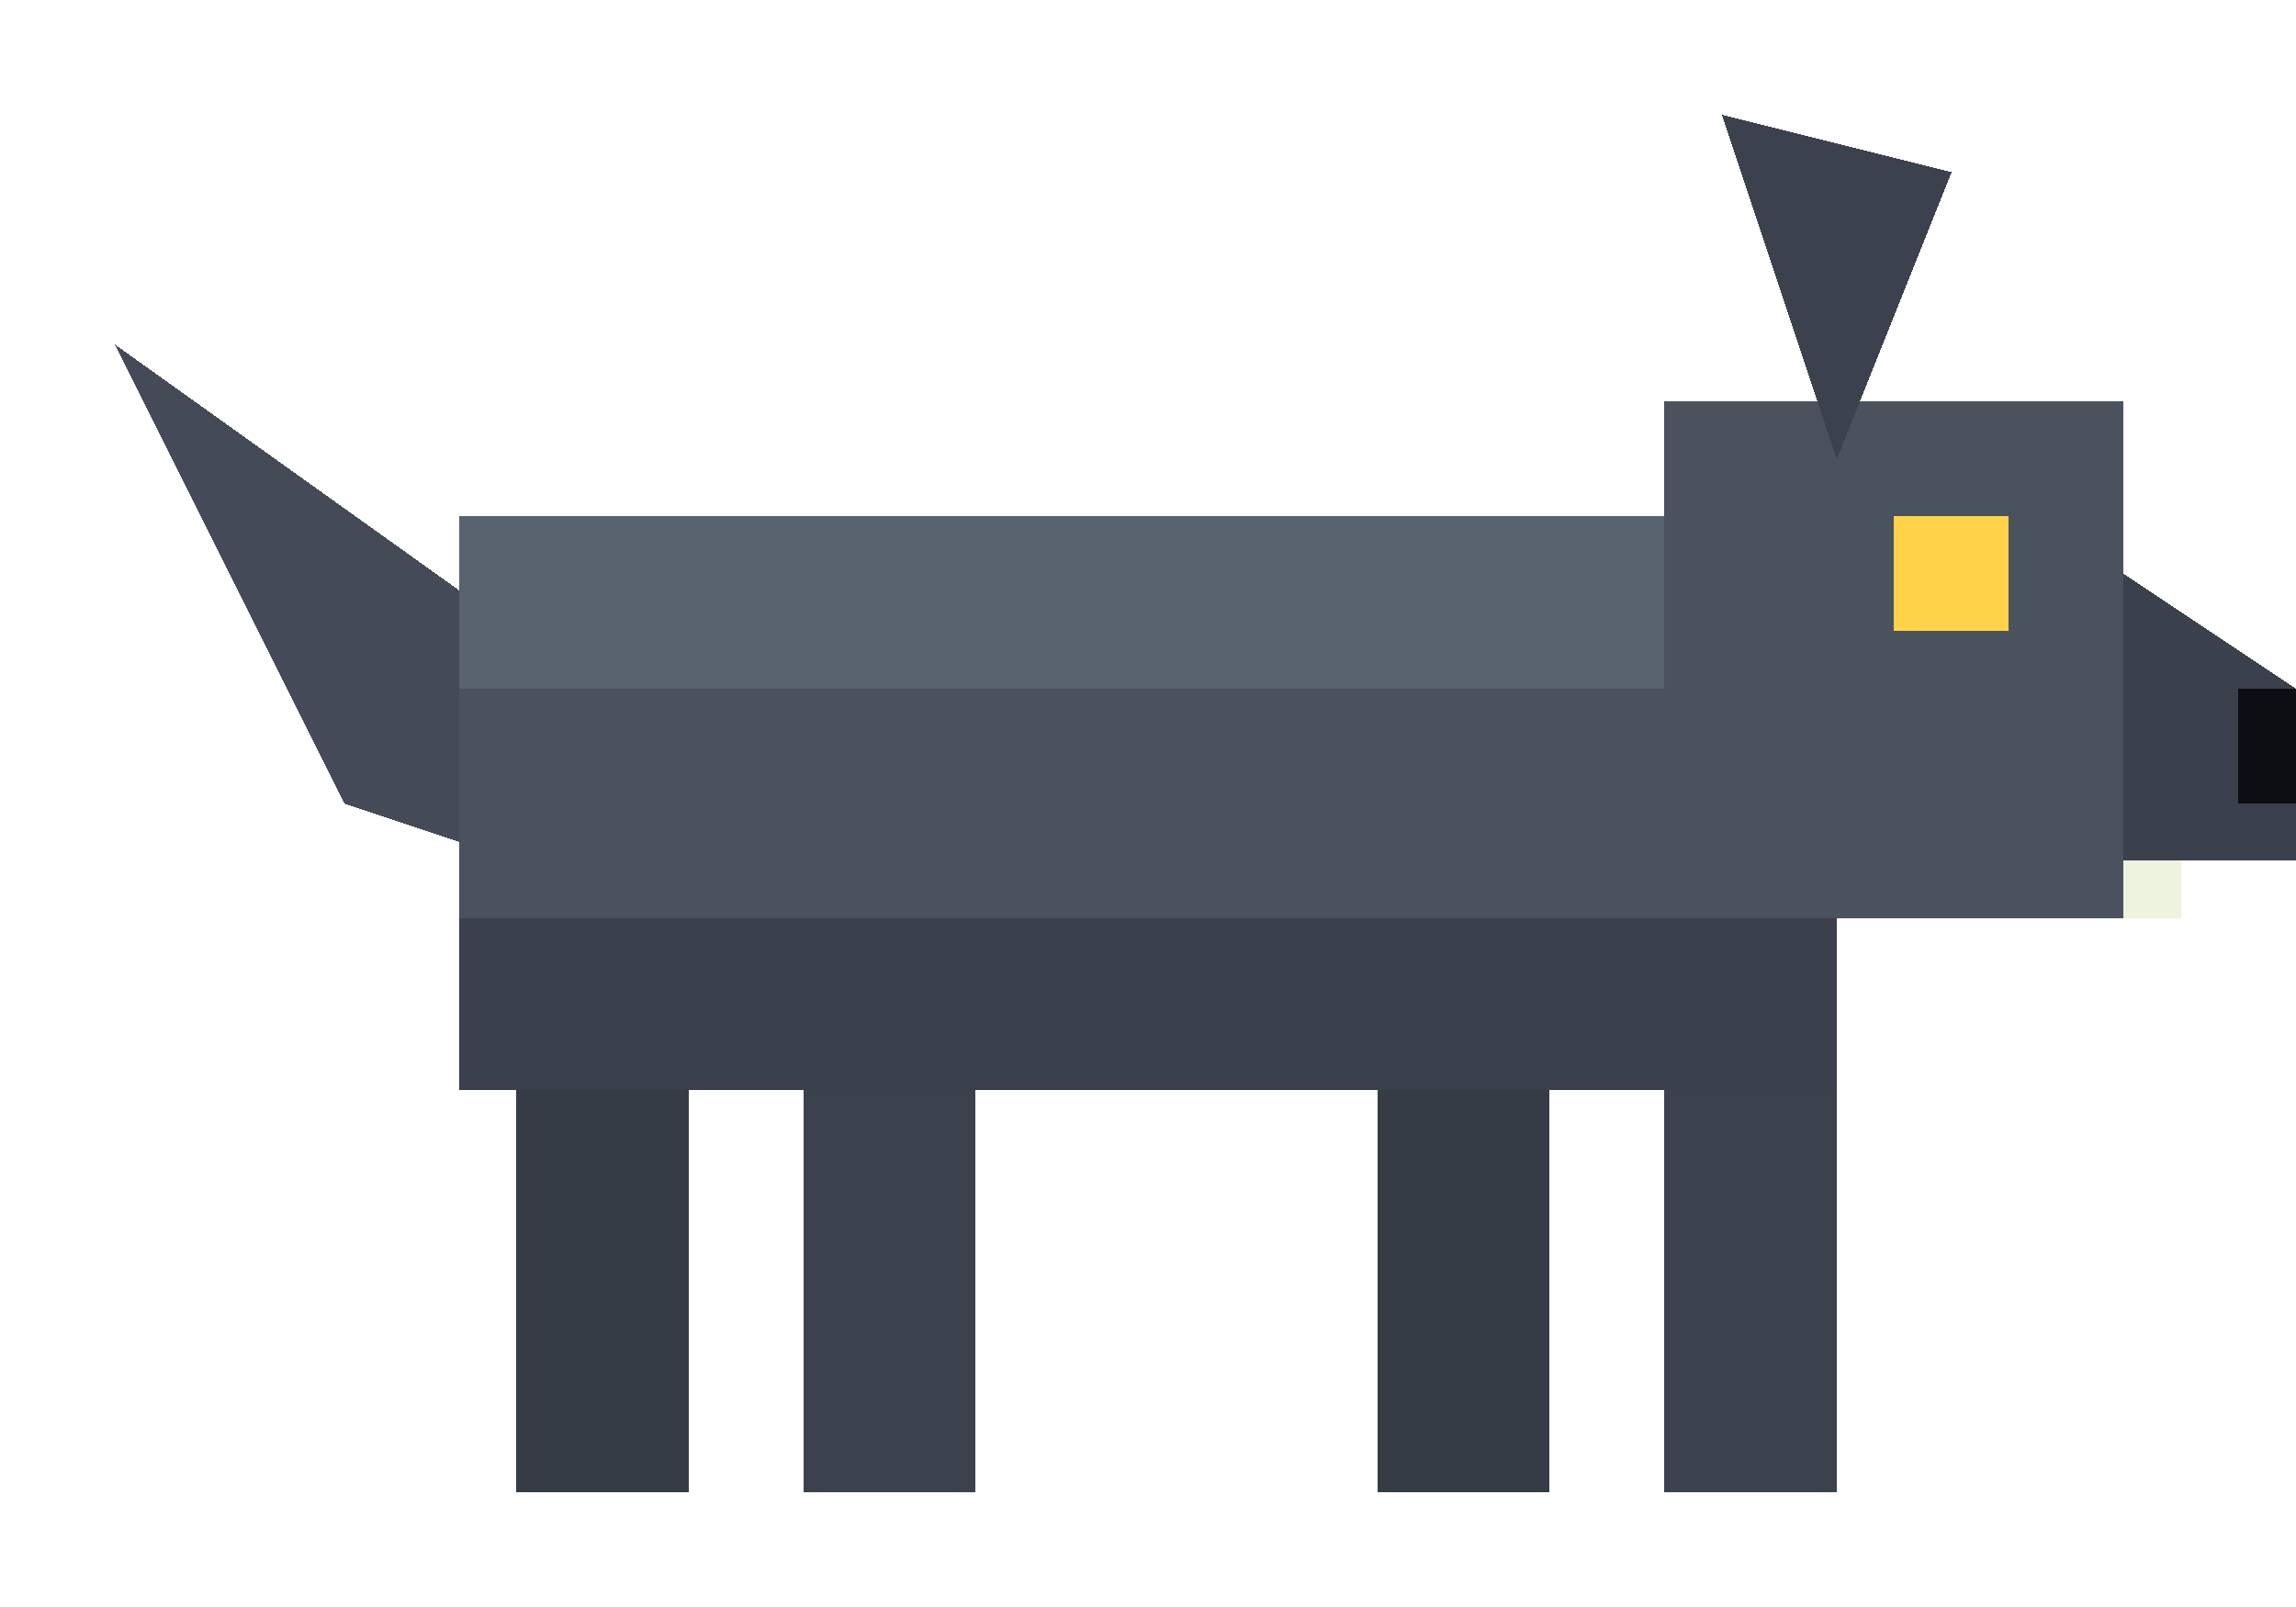
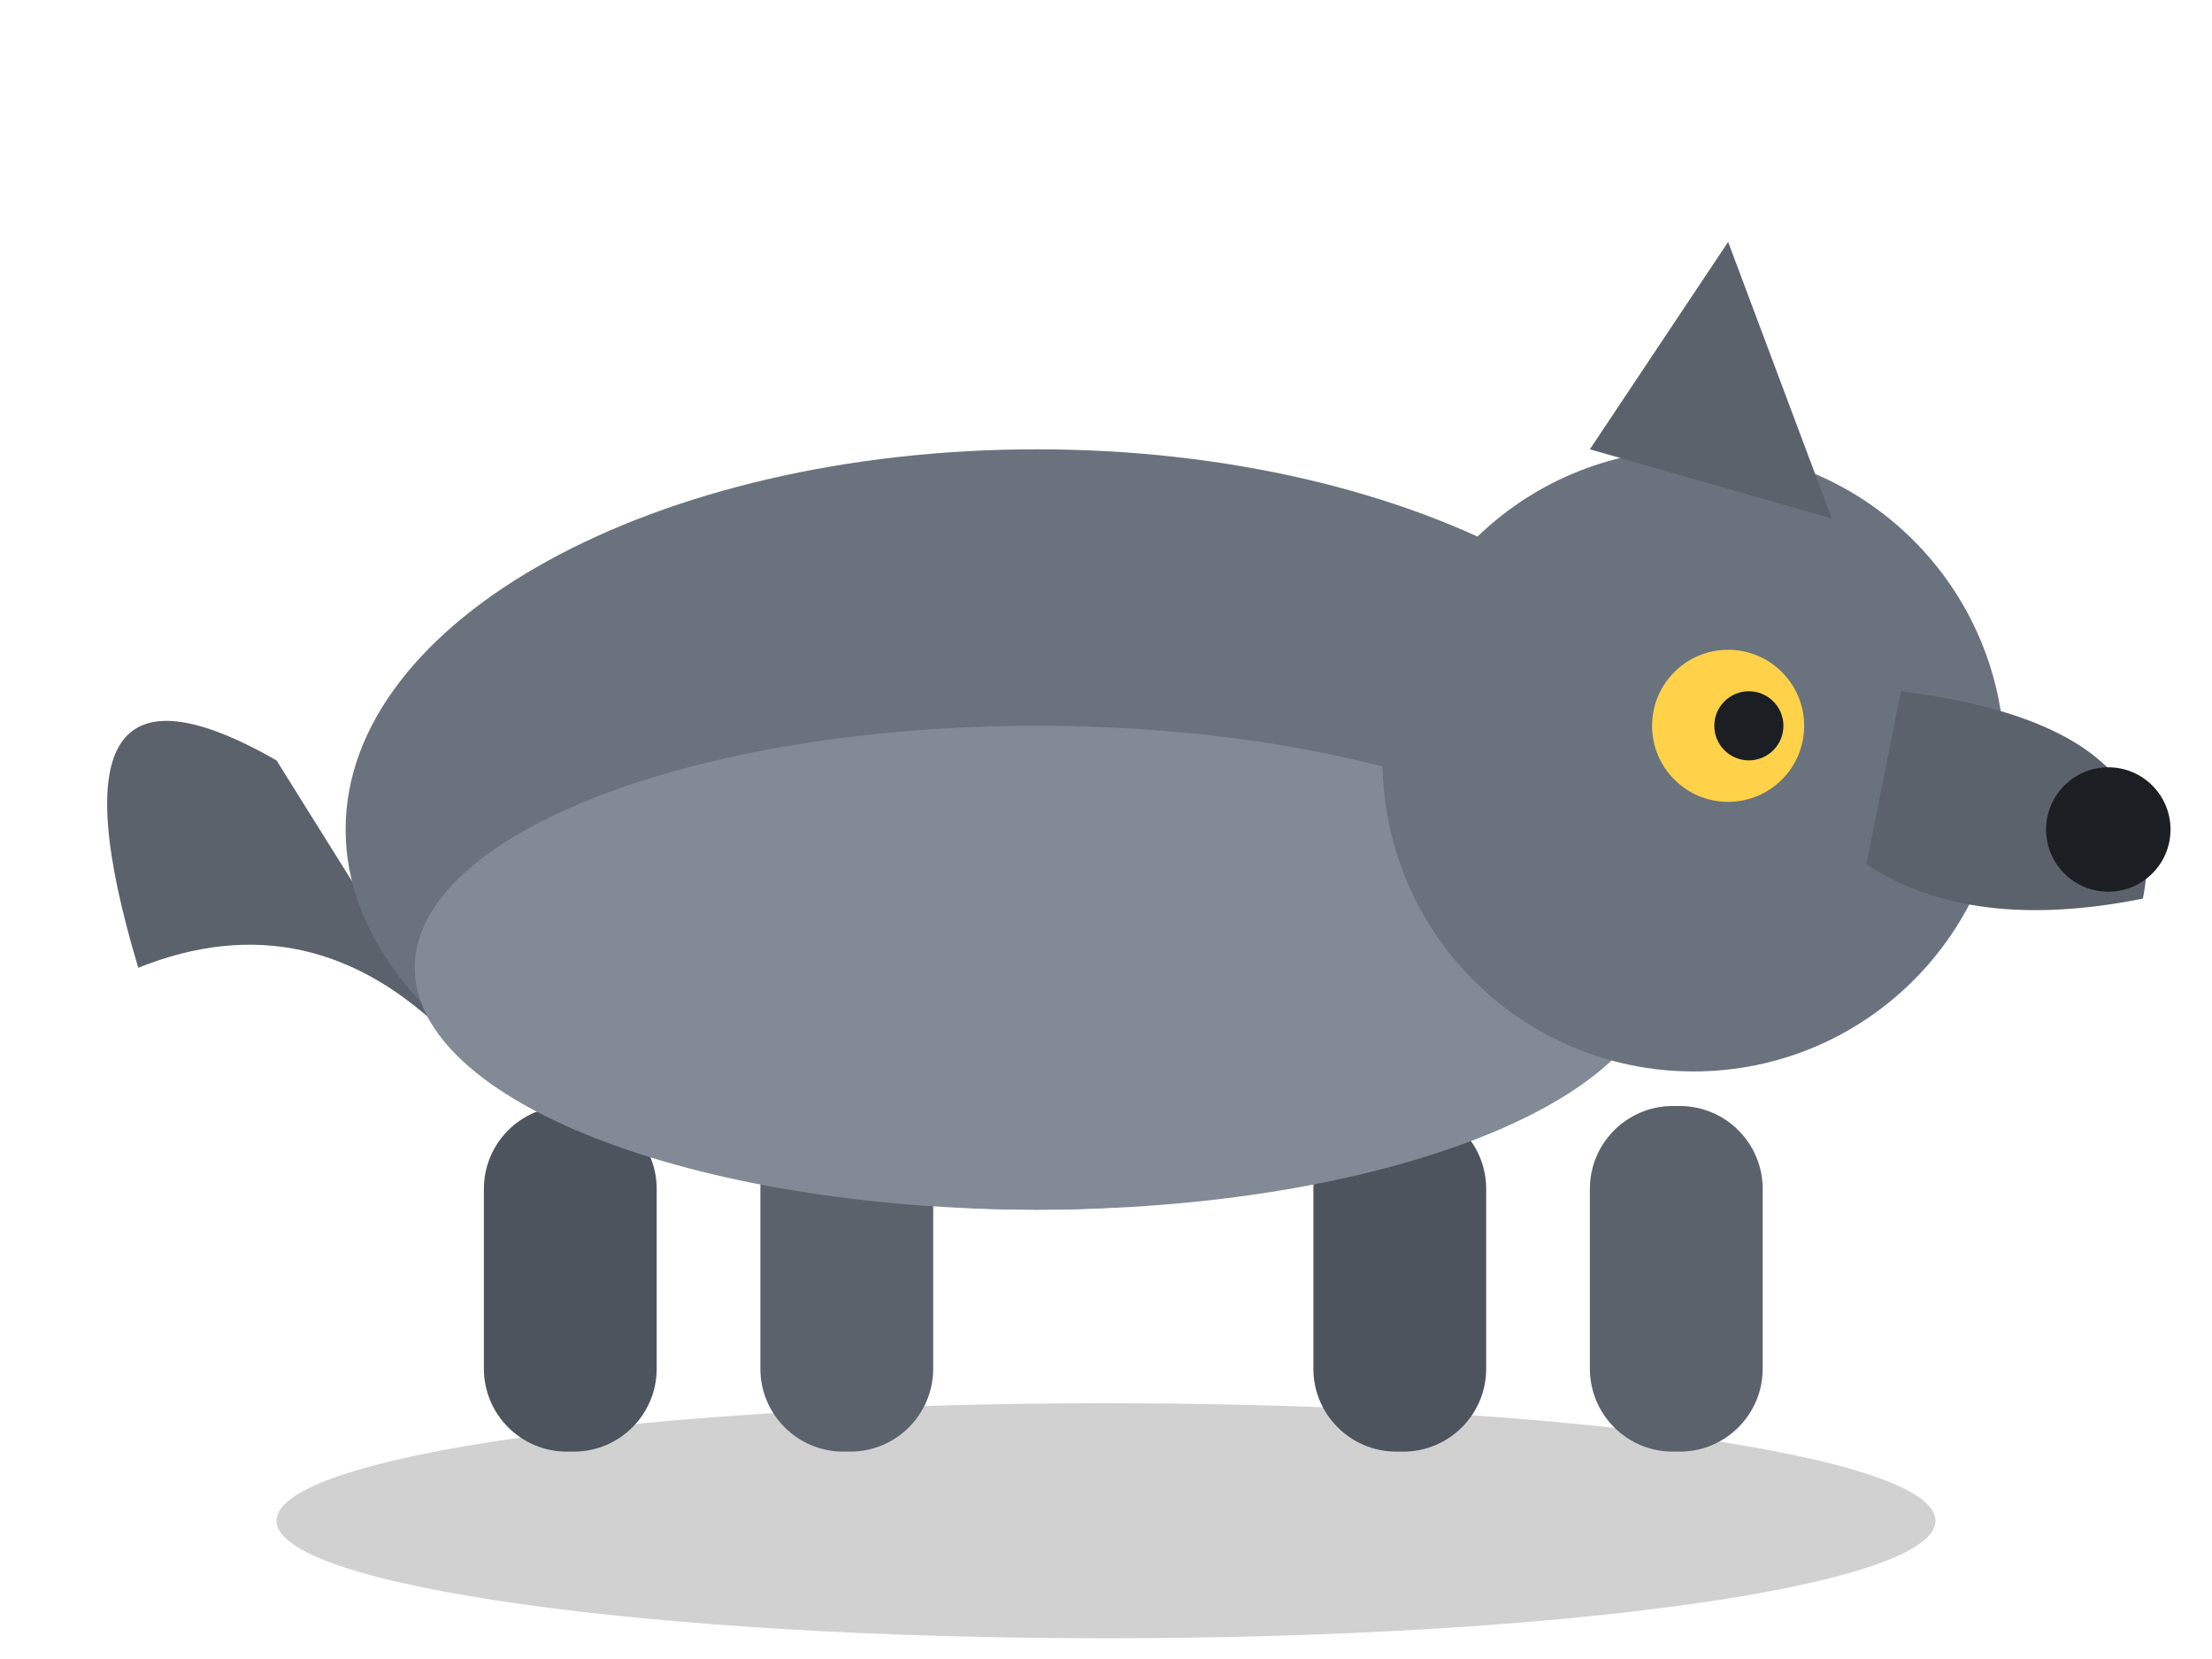
- <svg xmlns="http://www.w3.org/2000/svg" viewBox="0 0 40 28" shape-rendering="crispEdges" width="80" height="56">
-   <polygon points="2,6 9,11 9,15 6,14" fill="#444b57" />
-   <rect x="9" y="17" width="3" height="9" fill="#363c46" />
-   <rect x="14" y="17" width="3" height="9" fill="#3c424d" />
-   <rect x="24" y="17" width="3" height="9" fill="#363c46" />
-   <rect x="29" y="17" width="3" height="9" fill="#3c424d" />
-   <rect x="8" y="9" width="24" height="10" fill="#4a525e" />
-   <rect x="8" y="9" width="24" height="3" fill="#59626f" />
-   <rect x="8" y="16" width="24" height="3" fill="#3a414c" />
-   <rect x="29" y="7" width="8" height="9" fill="#4a525e" />
-   <polygon points="30,2 34,3 32,8" fill="#3c424d" />
-   <polygon points="37,10 40,12 40,15 37,15" fill="#3a414c" />
-   <rect x="39" y="12" width="1" height="2" fill="#0c0e12" />
-   <rect x="33" y="9" width="2" height="2" fill="#ffd24a" />
-   <rect x="37" y="15" width="1" height="1" fill="#eef3df" />
+ <svg xmlns="http://www.w3.org/2000/svg" viewBox="0 0 64 48" width="128" height="96">
+   <ellipse cx="32" cy="44" rx="24" ry="3.4" fill="#000" opacity="0.18" />
+   <path d="M8 22 Q1 18 4 28 Q9 26 13 30 Z" fill="#5b626c" />
+   <rect x="14" y="32" width="5" height="10" rx="2.4" fill="#4d545e" />
+   <rect x="22" y="32" width="5" height="10" rx="2.4" fill="#5b626c" />
+   <rect x="38" y="32" width="5" height="10" rx="2.4" fill="#4d545e" />
+   <rect x="46" y="32" width="5" height="10" rx="2.4" fill="#5b626c" />
+   <ellipse cx="30" cy="24" rx="20" ry="11" fill="#6a727e" />
+   <ellipse cx="30" cy="28" rx="18" ry="7" fill="#828a96" />
+   <circle cx="49" cy="22" r="9" fill="#6a727e" />
+   <path d="M46 13 L50 7 L53 15 Z" fill="#5b626c" />
+   <path d="M55 20 Q63 21 62 26 Q57 27 54 25 Z" fill="#5b626c" />
+   <circle cx="61" cy="24" r="1.8" fill="#1b1f24" />
+   <circle cx="50" cy="21" r="2.2" fill="#ffd24a" />
+   <circle cx="50.6" cy="21" r="1" fill="#1b1f24" />
</svg>
